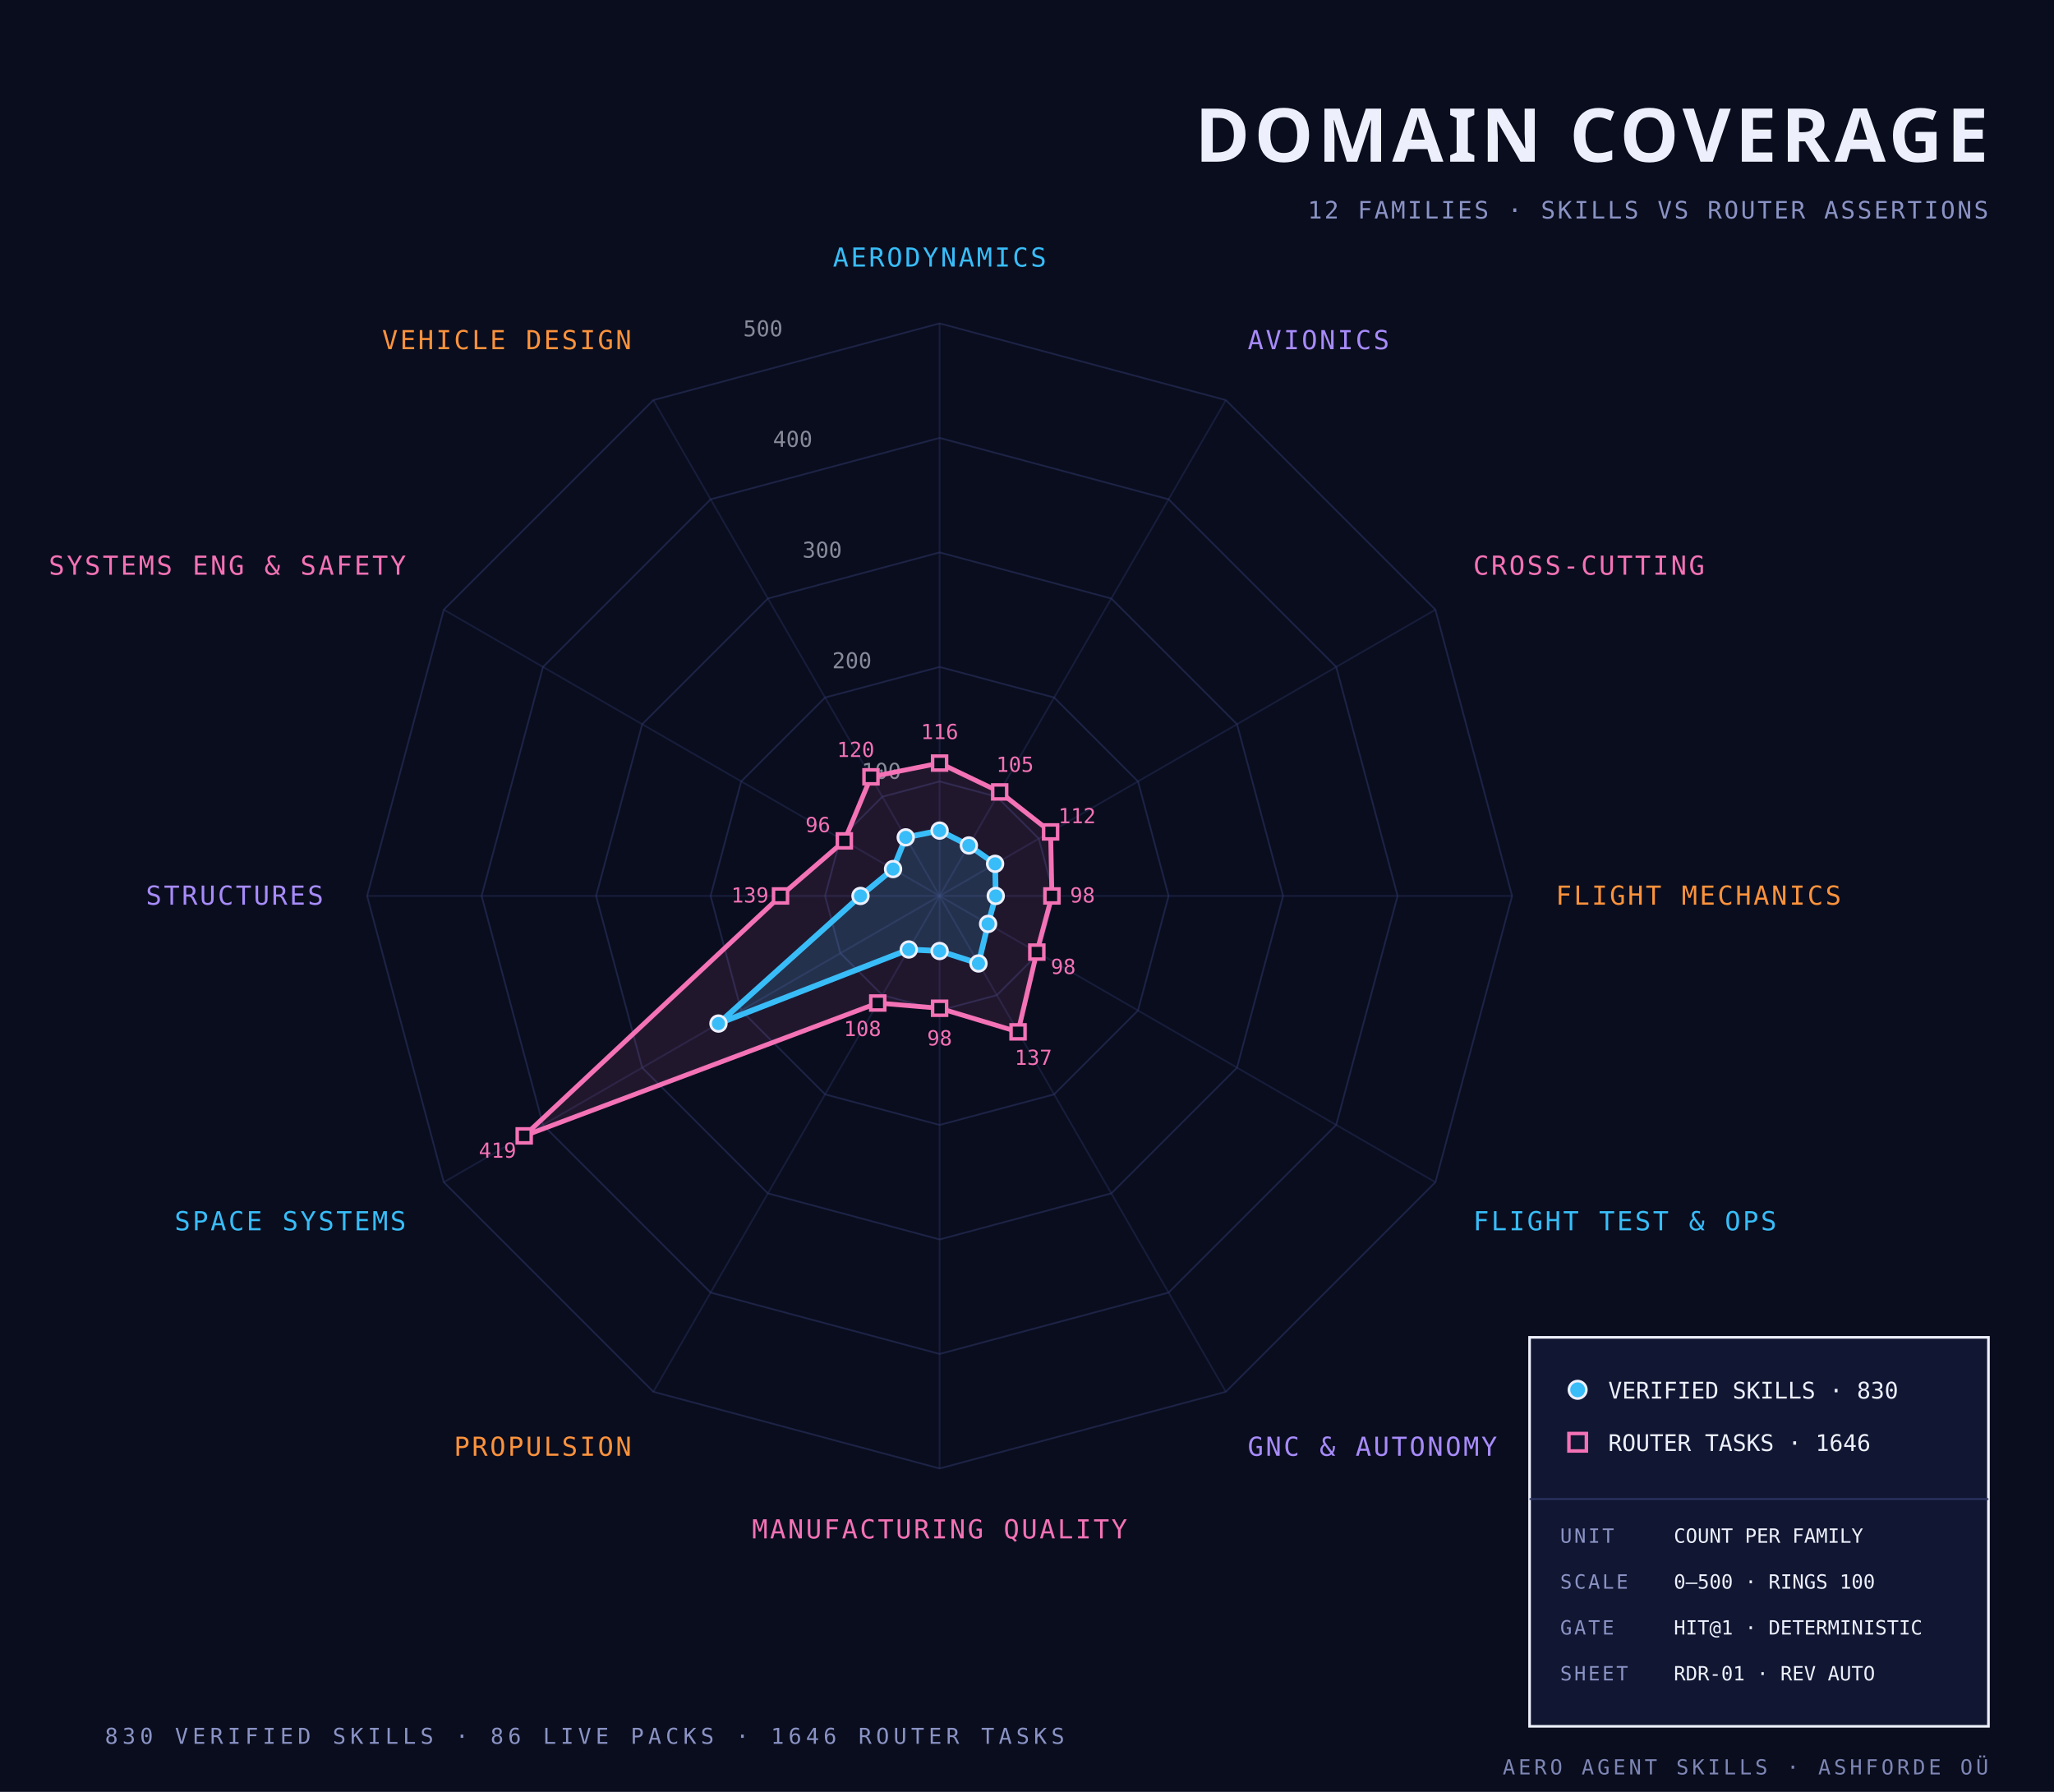
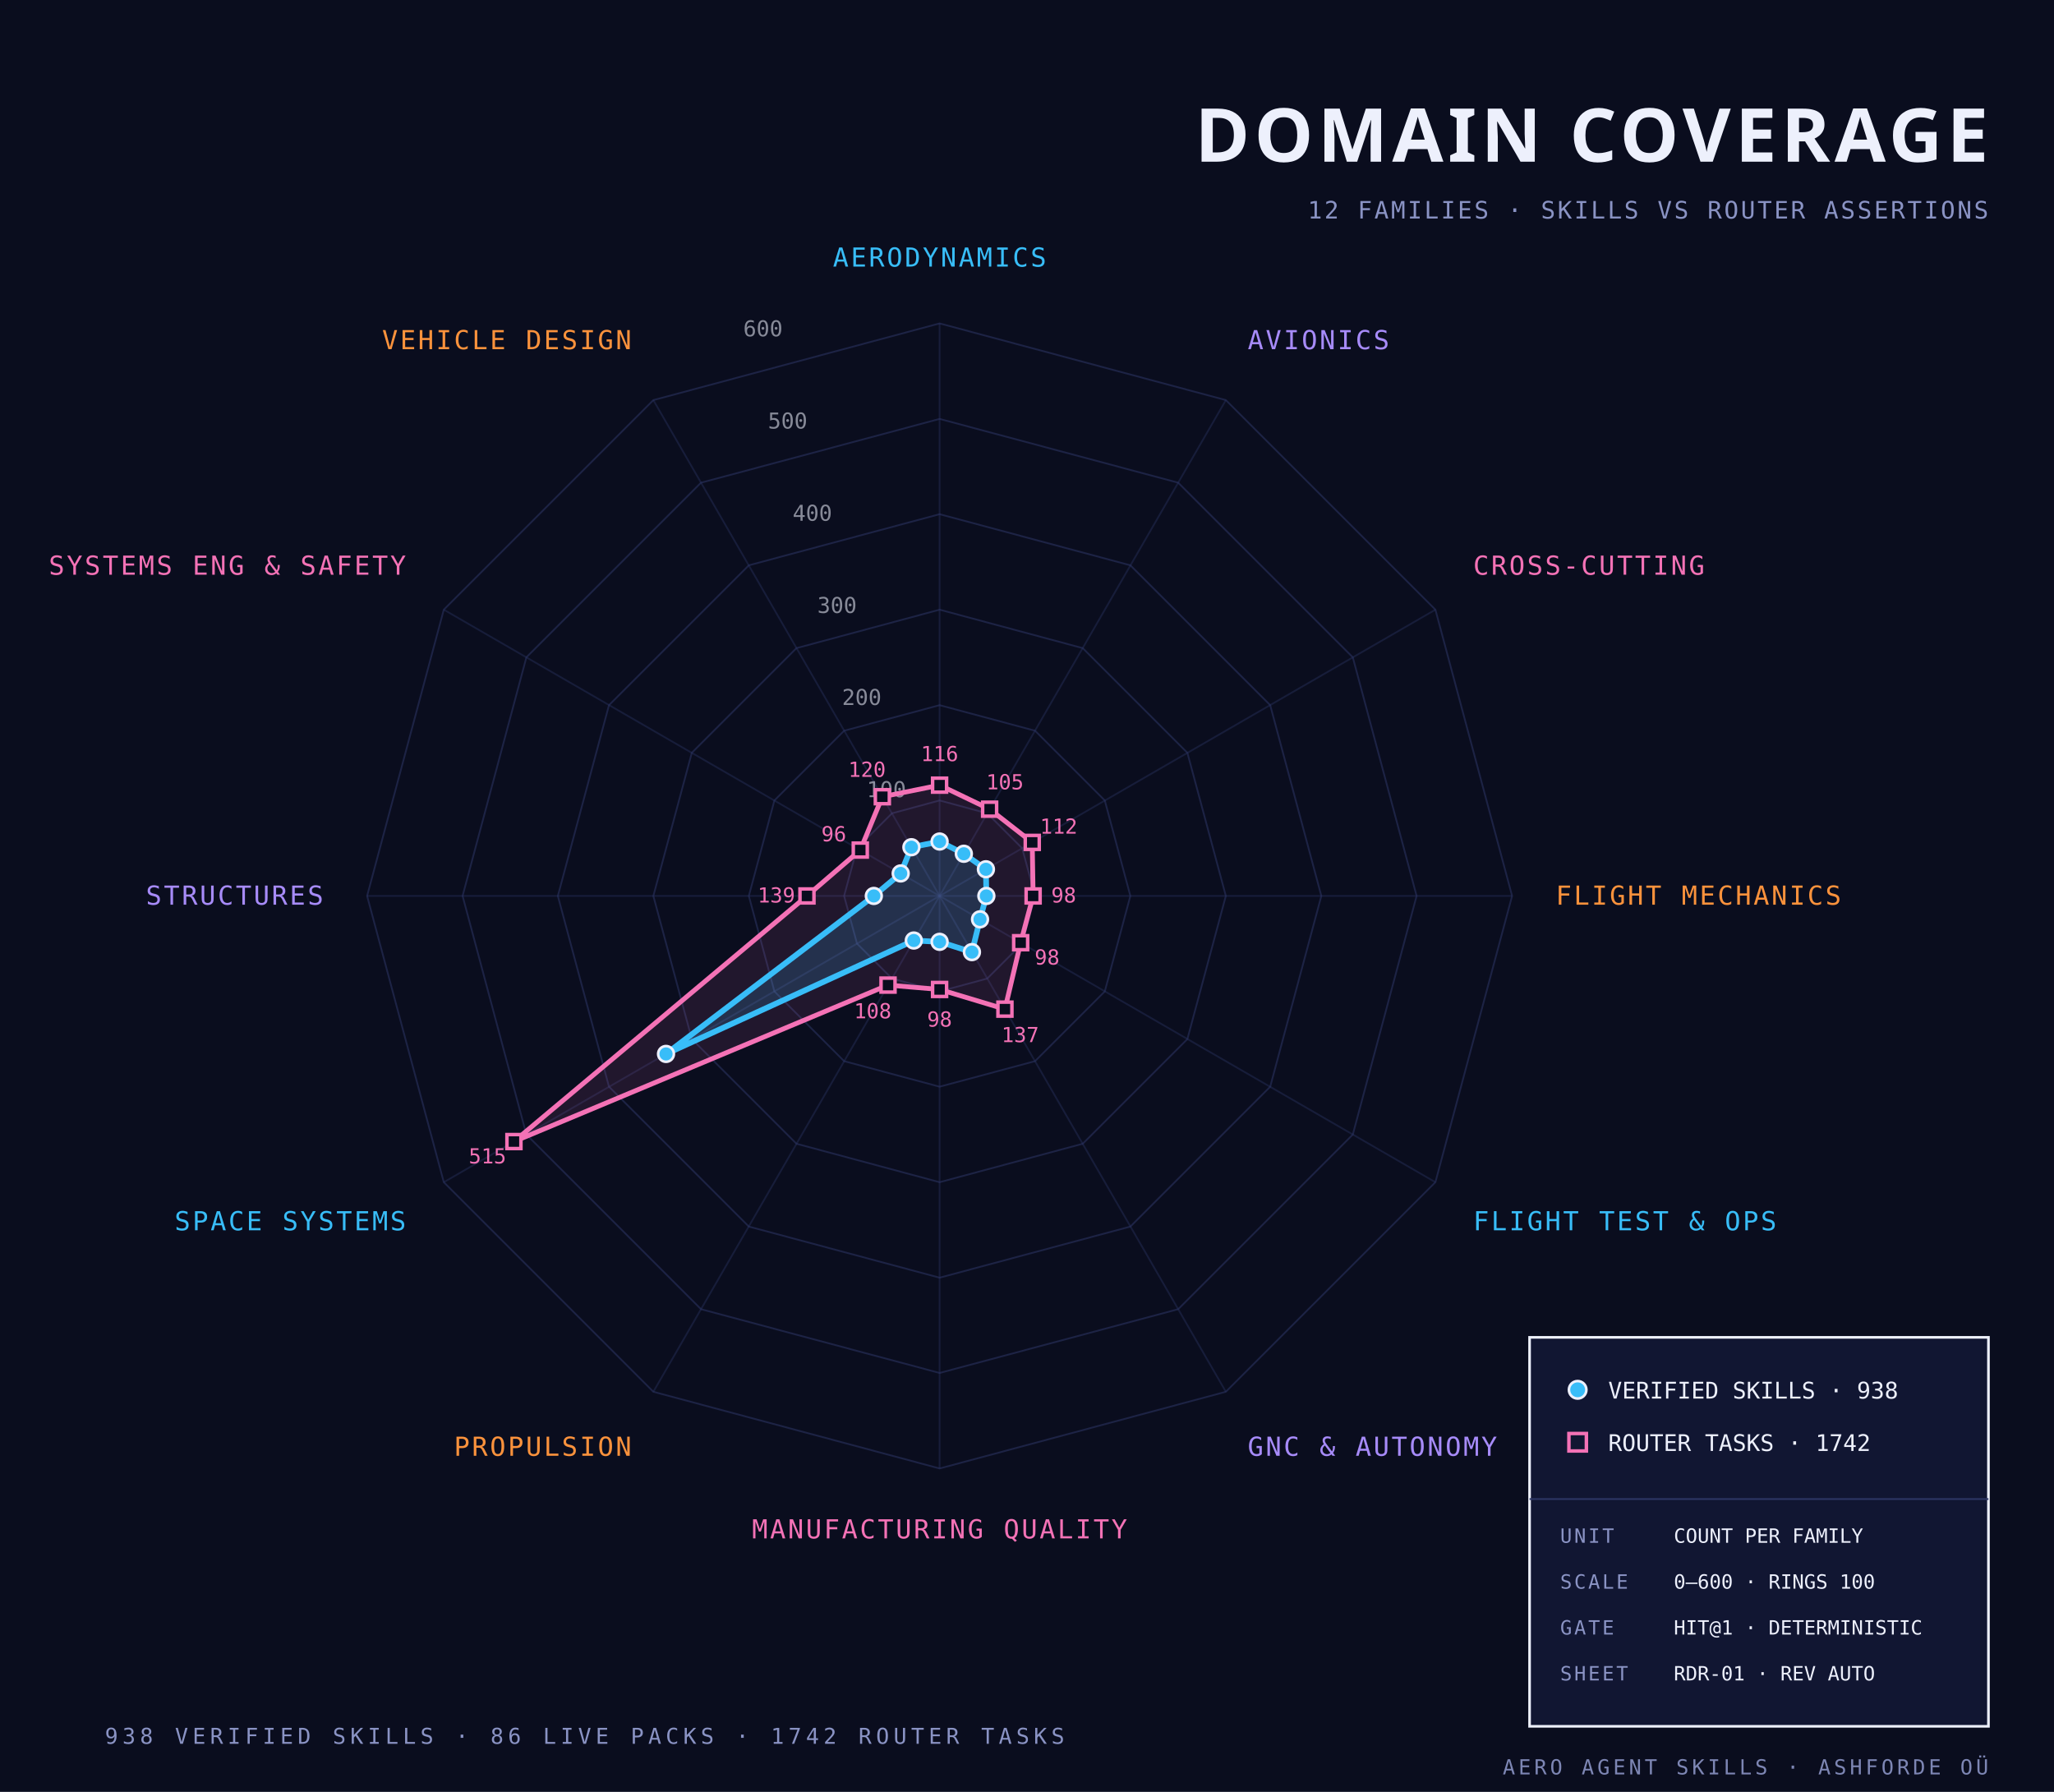
<svg xmlns="http://www.w3.org/2000/svg" width="940" height="820" viewBox="0 0 940 820">
  <style>
    .mono { font-family: "JetBrains Mono", "IBM Plex Mono", "Menlo", monospace; }
    .cond { font-family: "Barlow Condensed", "DIN Condensed", "Arial Narrow", sans-serif; font-weight: 700; text-transform: uppercase; }
    .serif { font-family: "Instrument Serif", Georgia, serif; font-style: italic; }
  </style>
  <rect width="940" height="820" fill="#0a0d1e" />
-   <polygon points="430.0,357.6 456.2,364.6 475.4,383.8 482.4,410.0 475.4,436.2 456.2,455.4 430.0,462.4 403.8,455.4 384.6,436.2 377.6,410.0 384.6,383.8 403.8,364.6" fill="none" stroke="#2c3564" stroke-width="0.8" stroke-opacity="0.55" />
-   <polygon points="430.0,305.2 482.4,319.2 520.8,357.6 534.8,410.0 520.8,462.4 482.4,500.8 430.0,514.8 377.6,500.8 339.2,462.4 325.2,410.0 339.2,357.6 377.6,319.2" fill="none" stroke="#2c3564" stroke-width="0.8" stroke-opacity="0.55" />
-   <polygon points="430.0,252.8 508.6,273.9 566.1,331.4 587.2,410.0 566.1,488.6 508.6,546.1 430.0,567.2 351.4,546.1 293.9,488.6 272.8,410.0 293.9,331.4 351.4,273.9" fill="none" stroke="#2c3564" stroke-width="0.8" stroke-opacity="0.55" />
-   <polygon points="430.0,200.4 534.8,228.5 611.5,305.2 639.6,410.0 611.5,514.8 534.8,591.5 430.0,619.6 325.2,591.5 248.5,514.8 220.4,410.0 248.5,305.2 325.2,228.5" fill="none" stroke="#2c3564" stroke-width="0.8" stroke-opacity="0.55" />
+   <polygon points="430.0,366.3 451.8,372.2 467.8,388.2 473.7,410.0 467.8,431.8 451.8,447.8 430.0,453.7 408.2,447.8 392.2,431.8 386.3,410.0 392.2,388.2 408.2,372.2" fill="none" stroke="#2c3564" stroke-width="0.8" stroke-opacity="0.55" />
+   <polygon points="430.0,322.7 473.7,334.4 505.6,366.3 517.3,410.0 505.6,453.7 473.7,485.6 430.0,497.3 386.3,485.6 354.4,453.7 342.7,410.0 354.4,366.3 386.3,334.4" fill="none" stroke="#2c3564" stroke-width="0.8" stroke-opacity="0.55" />
+   <polygon points="430.0,279.0 495.5,296.6 543.4,344.5 561.0,410.0 543.4,475.5 495.5,523.4 430.0,541.0 364.5,523.4 316.6,475.5 299.0,410.0 316.6,344.5 364.5,296.6" fill="none" stroke="#2c3564" stroke-width="0.8" stroke-opacity="0.55" />
+   <polygon points="430.0,235.3 517.3,258.7 581.3,322.7 604.7,410.0 581.3,497.3 517.3,561.3 430.0,584.7 342.7,561.3 278.7,497.3 255.3,410.0 278.7,322.7 342.7,258.7" fill="none" stroke="#2c3564" stroke-width="0.8" stroke-opacity="0.55" />
+   <polygon points="430.0,191.7 539.2,220.9 619.1,300.8 648.3,410.0 619.1,519.2 539.2,599.1 430.0,628.3 320.8,599.1 240.9,519.2 211.7,410.0 240.9,300.8 320.8,220.9" fill="none" stroke="#2c3564" stroke-width="0.8" stroke-opacity="0.55" />
  <polygon points="430.0,148.0 561.0,183.1 656.9,279.0 692.0,410.0 656.9,541.0 561.0,636.9 430.0,672.0 299.0,636.9 203.1,541.0 168.0,410.0 203.1,279.0 299.0,183.1" fill="none" stroke="#2c3564" stroke-width="0.8" stroke-opacity="0.55" />
  <line x1="430" y1="410" x2="430.0" y2="148.0" stroke="#2c3564" stroke-width="0.8" stroke-opacity="0.4" />
  <line x1="430" y1="410" x2="561.0" y2="183.1" stroke="#2c3564" stroke-width="0.8" stroke-opacity="0.4" />
  <line x1="430" y1="410" x2="656.9" y2="279.0" stroke="#2c3564" stroke-width="0.8" stroke-opacity="0.4" />
  <line x1="430" y1="410" x2="692.0" y2="410.0" stroke="#2c3564" stroke-width="0.8" stroke-opacity="0.4" />
  <line x1="430" y1="410" x2="656.9" y2="541.0" stroke="#2c3564" stroke-width="0.8" stroke-opacity="0.4" />
  <line x1="430" y1="410" x2="561.0" y2="636.9" stroke="#2c3564" stroke-width="0.8" stroke-opacity="0.4" />
  <line x1="430" y1="410" x2="430.0" y2="672.0" stroke="#2c3564" stroke-width="0.8" stroke-opacity="0.4" />
  <line x1="430" y1="410" x2="299.0" y2="636.9" stroke="#2c3564" stroke-width="0.8" stroke-opacity="0.4" />
  <line x1="430" y1="410" x2="203.1" y2="541.0" stroke="#2c3564" stroke-width="0.8" stroke-opacity="0.4" />
  <line x1="430" y1="410" x2="168.0" y2="410.0" stroke="#2c3564" stroke-width="0.8" stroke-opacity="0.4" />
  <line x1="430" y1="410" x2="203.1" y2="279.0" stroke="#2c3564" stroke-width="0.8" stroke-opacity="0.4" />
  <line x1="430" y1="410" x2="299.0" y2="183.1" stroke="#2c3564" stroke-width="0.8" stroke-opacity="0.4" />
-   <text class="mono" x="412.4" y="356.4" text-anchor="end" font-size="10" fill="#edf0fc" opacity="0.55">100</text>
-   <text class="mono" x="398.9" y="305.8" text-anchor="end" font-size="10" fill="#edf0fc" opacity="0.55">200</text>
-   <text class="mono" x="385.3" y="255.2" text-anchor="end" font-size="10" fill="#edf0fc" opacity="0.55">300</text>
-   <text class="mono" x="371.8" y="204.5" text-anchor="end" font-size="10" fill="#edf0fc" opacity="0.55">400</text>
-   <text class="mono" x="358.2" y="153.9" text-anchor="end" font-size="10" fill="#edf0fc" opacity="0.55">500</text>
+   <text class="mono" x="414.7" y="364.8" text-anchor="end" font-size="10" fill="#edf0fc" opacity="0.55">100</text>
+   <text class="mono" x="403.4" y="322.6" text-anchor="end" font-size="10" fill="#edf0fc" opacity="0.55">200</text>
+   <text class="mono" x="392.1" y="280.5" text-anchor="end" font-size="10" fill="#edf0fc" opacity="0.55">300</text>
+   <text class="mono" x="380.8" y="238.3" text-anchor="end" font-size="10" fill="#edf0fc" opacity="0.55">400</text>
+   <text class="mono" x="369.5" y="196.1" text-anchor="end" font-size="10" fill="#edf0fc" opacity="0.55">500</text>
+   <text class="mono" x="358.2" y="153.9" text-anchor="end" font-size="10" fill="#edf0fc" opacity="0.55">600</text>
  <text class="mono" x="430.0" y="122.0" text-anchor="middle" font-size="12" fill="#38bdf8" letter-spacing="1">AERODYNAMICS</text>
  <text class="mono" x="571.0" y="159.8" text-anchor="start" font-size="12" fill="#a78bfa" letter-spacing="1">AVIONICS</text>
  <text class="mono" x="674.2" y="263.0" text-anchor="start" font-size="12" fill="#f472b6" letter-spacing="1">CROSS-CUTTING</text>
  <text class="mono" x="712.0" y="414.0" text-anchor="start" font-size="12" fill="#fb923c" letter-spacing="1">FLIGHT MECHANICS</text>
  <text class="mono" x="674.2" y="563.0" text-anchor="start" font-size="12" fill="#38bdf8" letter-spacing="1">FLIGHT TEST &amp; OPS</text>
  <text class="mono" x="571.0" y="666.2" text-anchor="start" font-size="12" fill="#a78bfa" letter-spacing="1">GNC &amp; AUTONOMY</text>
  <text class="mono" x="430.0" y="704.0" text-anchor="middle" font-size="12" fill="#f472b6" letter-spacing="1">MANUFACTURING QUALITY</text>
  <text class="mono" x="289.0" y="666.2" text-anchor="end" font-size="12" fill="#fb923c" letter-spacing="1">PROPULSION</text>
  <text class="mono" x="185.8" y="563.0" text-anchor="end" font-size="12" fill="#38bdf8" letter-spacing="1">SPACE SYSTEMS</text>
  <text class="mono" x="148.0" y="414.0" text-anchor="end" font-size="12" fill="#a78bfa" letter-spacing="1">STRUCTURES</text>
  <text class="mono" x="185.8" y="263.0" text-anchor="end" font-size="12" fill="#f472b6" letter-spacing="1">SYSTEMS ENG &amp; SAFETY</text>
  <text class="mono" x="289.0" y="159.8" text-anchor="end" font-size="12" fill="#fb923c" letter-spacing="1">VEHICLE DESIGN</text>
-   <polygon points="430.0,349.2 457.5,362.4 480.8,380.7 481.4,410.0 474.5,435.7 465.9,472.2 430.0,461.4 401.7,459.0 239.9,519.8 357.2,410.0 386.4,384.8 398.6,355.5" fill="#f472b6" fill-opacity="0.10" stroke="#f472b6" stroke-width="2.2" />
-   <rect x="426.8" y="346.0" width="6.4" height="6.4" fill="#0a0d1e" stroke="#f472b6" stroke-width="1.6" />
-   <rect x="454.3" y="359.2" width="6.4" height="6.4" fill="#0a0d1e" stroke="#f472b6" stroke-width="1.6" />
-   <rect x="477.6" y="377.5" width="6.4" height="6.4" fill="#0a0d1e" stroke="#f472b6" stroke-width="1.6" />
-   <rect x="478.2" y="406.8" width="6.4" height="6.4" fill="#0a0d1e" stroke="#f472b6" stroke-width="1.6" />
-   <rect x="471.3" y="432.5" width="6.4" height="6.4" fill="#0a0d1e" stroke="#f472b6" stroke-width="1.6" />
-   <rect x="462.7" y="469.0" width="6.4" height="6.4" fill="#0a0d1e" stroke="#f472b6" stroke-width="1.6" />
-   <rect x="426.8" y="458.2" width="6.4" height="6.4" fill="#0a0d1e" stroke="#f472b6" stroke-width="1.6" />
-   <rect x="398.5" y="455.8" width="6.4" height="6.4" fill="#0a0d1e" stroke="#f472b6" stroke-width="1.6" />
-   <rect x="236.7" y="516.6" width="6.4" height="6.4" fill="#0a0d1e" stroke="#f472b6" stroke-width="1.6" />
-   <rect x="354.0" y="406.8" width="6.4" height="6.4" fill="#0a0d1e" stroke="#f472b6" stroke-width="1.6" />
-   <rect x="383.2" y="381.6" width="6.4" height="6.4" fill="#0a0d1e" stroke="#f472b6" stroke-width="1.6" />
-   <rect x="395.4" y="352.3" width="6.4" height="6.4" fill="#0a0d1e" stroke="#f472b6" stroke-width="1.6" />
-   <polygon points="430.0,380.1 443.4,386.9 455.4,395.3 455.7,410.0 452.2,422.8 447.8,440.9 430.0,435.2 415.9,434.5 328.8,468.4 393.8,410.0 408.7,397.7 414.5,383.2" fill="#38bdf8" fill-opacity="0.16" stroke="#38bdf8" stroke-width="2.6" />
-   <circle cx="430.0" cy="380.1" r="3.6" fill="#38bdf8" stroke="#edf0fc" stroke-width="1.2" />
-   <circle cx="443.4" cy="386.9" r="3.6" fill="#38bdf8" stroke="#edf0fc" stroke-width="1.2" />
-   <circle cx="455.4" cy="395.3" r="3.6" fill="#38bdf8" stroke="#edf0fc" stroke-width="1.2" />
-   <circle cx="455.7" cy="410.0" r="3.6" fill="#38bdf8" stroke="#edf0fc" stroke-width="1.2" />
-   <circle cx="452.2" cy="422.8" r="3.6" fill="#38bdf8" stroke="#edf0fc" stroke-width="1.2" />
-   <circle cx="447.8" cy="440.9" r="3.6" fill="#38bdf8" stroke="#edf0fc" stroke-width="1.2" />
-   <circle cx="430.0" cy="435.2" r="3.6" fill="#38bdf8" stroke="#edf0fc" stroke-width="1.2" />
-   <circle cx="415.9" cy="434.5" r="3.6" fill="#38bdf8" stroke="#edf0fc" stroke-width="1.2" />
-   <circle cx="328.8" cy="468.4" r="3.6" fill="#38bdf8" stroke="#edf0fc" stroke-width="1.2" />
-   <circle cx="393.8" cy="410.0" r="3.6" fill="#38bdf8" stroke="#edf0fc" stroke-width="1.2" />
-   <circle cx="408.7" cy="397.7" r="3.6" fill="#38bdf8" stroke="#edf0fc" stroke-width="1.2" />
-   <circle cx="414.5" cy="383.2" r="3.6" fill="#38bdf8" stroke="#edf0fc" stroke-width="1.2" />
-   <text class="mono" x="430.0" y="338.2" text-anchor="middle" font-size="9.5" fill="#f472b6">116</text>
-   <text class="mono" x="464.5" y="353.2" text-anchor="middle" font-size="9.5" fill="#f472b6">105</text>
-   <text class="mono" x="492.9" y="376.7" text-anchor="middle" font-size="9.5" fill="#f472b6">112</text>
-   <text class="mono" x="495.4" y="413.0" text-anchor="middle" font-size="9.5" fill="#f472b6">98</text>
-   <text class="mono" x="486.6" y="445.7" text-anchor="middle" font-size="9.5" fill="#f472b6">98</text>
-   <text class="mono" x="472.9" y="487.3" text-anchor="middle" font-size="9.5" fill="#f472b6">137</text>
-   <text class="mono" x="430.0" y="478.4" text-anchor="middle" font-size="9.5" fill="#f472b6">98</text>
-   <text class="mono" x="394.7" y="474.1" text-anchor="middle" font-size="9.5" fill="#f472b6">108</text>
-   <text class="mono" x="227.7" y="529.8" text-anchor="middle" font-size="9.5" fill="#f472b6">419</text>
-   <text class="mono" x="343.2" y="413.0" text-anchor="middle" font-size="9.5" fill="#f472b6">139</text>
-   <text class="mono" x="374.3" y="380.8" text-anchor="middle" font-size="9.5" fill="#f472b6">96</text>
-   <text class="mono" x="391.6" y="346.4" text-anchor="middle" font-size="9.5" fill="#f472b6">120</text>
+   <polygon points="430.0,359.3 452.9,370.3 472.4,385.5 472.8,410.0 467.1,431.4 459.9,461.8 430.0,452.8 406.4,450.8 235.2,522.4 369.3,410.0 393.7,389.0 403.8,364.6" fill="#f472b6" fill-opacity="0.10" stroke="#f472b6" stroke-width="2.2" />
+   <rect x="426.8" y="356.1" width="6.4" height="6.4" fill="#0a0d1e" stroke="#f472b6" stroke-width="1.6" />
+   <rect x="449.7" y="367.1" width="6.4" height="6.4" fill="#0a0d1e" stroke="#f472b6" stroke-width="1.6" />
+   <rect x="469.2" y="382.3" width="6.4" height="6.4" fill="#0a0d1e" stroke="#f472b6" stroke-width="1.6" />
+   <rect x="469.6" y="406.8" width="6.4" height="6.4" fill="#0a0d1e" stroke="#f472b6" stroke-width="1.6" />
+   <rect x="463.9" y="428.2" width="6.4" height="6.4" fill="#0a0d1e" stroke="#f472b6" stroke-width="1.6" />
+   <rect x="456.7" y="458.6" width="6.4" height="6.4" fill="#0a0d1e" stroke="#f472b6" stroke-width="1.6" />
+   <rect x="426.8" y="449.6" width="6.4" height="6.4" fill="#0a0d1e" stroke="#f472b6" stroke-width="1.6" />
+   <rect x="403.2" y="447.6" width="6.4" height="6.4" fill="#0a0d1e" stroke="#f472b6" stroke-width="1.6" />
+   <rect x="232.0" y="519.2" width="6.4" height="6.4" fill="#0a0d1e" stroke="#f472b6" stroke-width="1.6" />
+   <rect x="366.1" y="406.8" width="6.4" height="6.4" fill="#0a0d1e" stroke="#f472b6" stroke-width="1.6" />
+   <rect x="390.5" y="385.8" width="6.4" height="6.4" fill="#0a0d1e" stroke="#f472b6" stroke-width="1.6" />
+   <rect x="400.6" y="361.4" width="6.4" height="6.4" fill="#0a0d1e" stroke="#f472b6" stroke-width="1.6" />
+   <polygon points="430.0,385.1 441.1,390.7 451.2,397.8 451.4,410.0 448.5,420.7 444.8,435.7 430.0,431.0 418.2,430.4 304.8,482.3 399.9,410.0 412.2,399.7 417.1,387.7" fill="#38bdf8" fill-opacity="0.16" stroke="#38bdf8" stroke-width="2.6" />
+   <circle cx="430.0" cy="385.1" r="3.6" fill="#38bdf8" stroke="#edf0fc" stroke-width="1.2" />
+   <circle cx="441.1" cy="390.7" r="3.6" fill="#38bdf8" stroke="#edf0fc" stroke-width="1.2" />
+   <circle cx="451.2" cy="397.8" r="3.6" fill="#38bdf8" stroke="#edf0fc" stroke-width="1.2" />
+   <circle cx="451.4" cy="410.0" r="3.6" fill="#38bdf8" stroke="#edf0fc" stroke-width="1.2" />
+   <circle cx="448.5" cy="420.7" r="3.6" fill="#38bdf8" stroke="#edf0fc" stroke-width="1.2" />
+   <circle cx="444.8" cy="435.7" r="3.6" fill="#38bdf8" stroke="#edf0fc" stroke-width="1.2" />
+   <circle cx="430.0" cy="431.0" r="3.6" fill="#38bdf8" stroke="#edf0fc" stroke-width="1.2" />
+   <circle cx="418.2" cy="430.4" r="3.6" fill="#38bdf8" stroke="#edf0fc" stroke-width="1.2" />
+   <circle cx="304.8" cy="482.3" r="3.6" fill="#38bdf8" stroke="#edf0fc" stroke-width="1.2" />
+   <circle cx="399.9" cy="410.0" r="3.6" fill="#38bdf8" stroke="#edf0fc" stroke-width="1.2" />
+   <circle cx="412.2" cy="399.7" r="3.6" fill="#38bdf8" stroke="#edf0fc" stroke-width="1.2" />
+   <circle cx="417.1" cy="387.7" r="3.6" fill="#38bdf8" stroke="#edf0fc" stroke-width="1.2" />
+   <text class="mono" x="430.0" y="348.3" text-anchor="middle" font-size="9.5" fill="#f472b6">116</text>
+   <text class="mono" x="459.9" y="361.2" text-anchor="middle" font-size="9.5" fill="#f472b6">105</text>
+   <text class="mono" x="484.5" y="381.5" text-anchor="middle" font-size="9.5" fill="#f472b6">112</text>
+   <text class="mono" x="486.8" y="413.0" text-anchor="middle" font-size="9.5" fill="#f472b6">98</text>
+   <text class="mono" x="479.2" y="441.4" text-anchor="middle" font-size="9.5" fill="#f472b6">98</text>
+   <text class="mono" x="466.9" y="476.9" text-anchor="middle" font-size="9.5" fill="#f472b6">137</text>
+   <text class="mono" x="430.0" y="469.8" text-anchor="middle" font-size="9.5" fill="#f472b6">98</text>
+   <text class="mono" x="399.4" y="466.0" text-anchor="middle" font-size="9.5" fill="#f472b6">108</text>
+   <text class="mono" x="223.1" y="532.4" text-anchor="middle" font-size="9.5" fill="#f472b6">515</text>
+   <text class="mono" x="355.3" y="413.0" text-anchor="middle" font-size="9.5" fill="#f472b6">139</text>
+   <text class="mono" x="381.6" y="385.0" text-anchor="middle" font-size="9.5" fill="#f472b6">96</text>
+   <text class="mono" x="396.8" y="355.5" text-anchor="middle" font-size="9.5" fill="#f472b6">120</text>
  <text class="cond" x="910.0" y="74.0" text-anchor="end" font-size="34" fill="#edf0fc" letter-spacing="2">DOMAIN COVERAGE</text>
  <text class="mono" x="910.0" y="100.0" text-anchor="end" font-size="11" fill="#8a93c4" letter-spacing="1">12 FAMILIES · SKILLS VS ROUTER ASSERTIONS</text>
  <rect x="700" y="612" width="210" height="178" fill="#111632" stroke="#edf0fc" stroke-width="1.2" />
  <line x1="700" y1="686" x2="910" y2="686" stroke="#2c3564" stroke-width="0.8" />
  <circle cx="722" cy="636" r="4" fill="#38bdf8" stroke="#edf0fc" stroke-width="1.2" />
-   <text class="mono" x="736.0" y="640.0" text-anchor="start" font-size="10.5" fill="#edf0fc">VERIFIED SKILLS · 830</text>
+   <text class="mono" x="736.0" y="640.0" text-anchor="start" font-size="10.5" fill="#edf0fc">VERIFIED SKILLS · 938</text>
  <rect x="718" y="656" width="8" height="8" fill="none" stroke="#f472b6" stroke-width="1.6" />
-   <text class="mono" x="736.0" y="664.0" text-anchor="start" font-size="10.5" fill="#edf0fc">ROUTER TASKS · 1646</text>
+   <text class="mono" x="736.0" y="664.0" text-anchor="start" font-size="10.5" fill="#edf0fc">ROUTER TASKS · 1742</text>
  <text class="mono" x="714.0" y="706.0" text-anchor="start" font-size="9" fill="#8a93c4" letter-spacing="1">UNIT</text>
  <text class="mono" x="766.0" y="706.0" text-anchor="start" font-size="9" fill="#edf0fc">COUNT PER FAMILY</text>
  <text class="mono" x="714.0" y="727.0" text-anchor="start" font-size="9" fill="#8a93c4" letter-spacing="1">SCALE</text>
-   <text class="mono" x="766.0" y="727.0" text-anchor="start" font-size="9" fill="#edf0fc">0–500 · RINGS 100</text>
+   <text class="mono" x="766.0" y="727.0" text-anchor="start" font-size="9" fill="#edf0fc">0–600 · RINGS 100</text>
  <text class="mono" x="714.0" y="748.0" text-anchor="start" font-size="9" fill="#8a93c4" letter-spacing="1">GATE</text>
  <text class="mono" x="766.0" y="748.0" text-anchor="start" font-size="9" fill="#edf0fc">HIT@1 · DETERMINISTIC</text>
  <text class="mono" x="714.0" y="769.0" text-anchor="start" font-size="9" fill="#8a93c4" letter-spacing="1">SHEET</text>
  <text class="mono" x="766.0" y="769.0" text-anchor="start" font-size="9" fill="#edf0fc">RDR-01 · REV AUTO</text>
-   <text class="mono" x="48.0" y="798.0" text-anchor="start" font-size="10" fill="#8a93c4" letter-spacing="2">830 VERIFIED SKILLS · 86 LIVE PACKS · 1646 ROUTER TASKS</text>
+   <text class="mono" x="48.0" y="798.0" text-anchor="start" font-size="10" fill="#8a93c4" letter-spacing="2">938 VERIFIED SKILLS · 86 LIVE PACKS · 1742 ROUTER TASKS</text>
  <text class="mono" x="910.0" y="812.0" text-anchor="end" font-size="9.5" fill="#8a93c4" letter-spacing="1.5" opacity="0.9">AERO AGENT SKILLS · ASHFORDE OÜ</text>
</svg>
